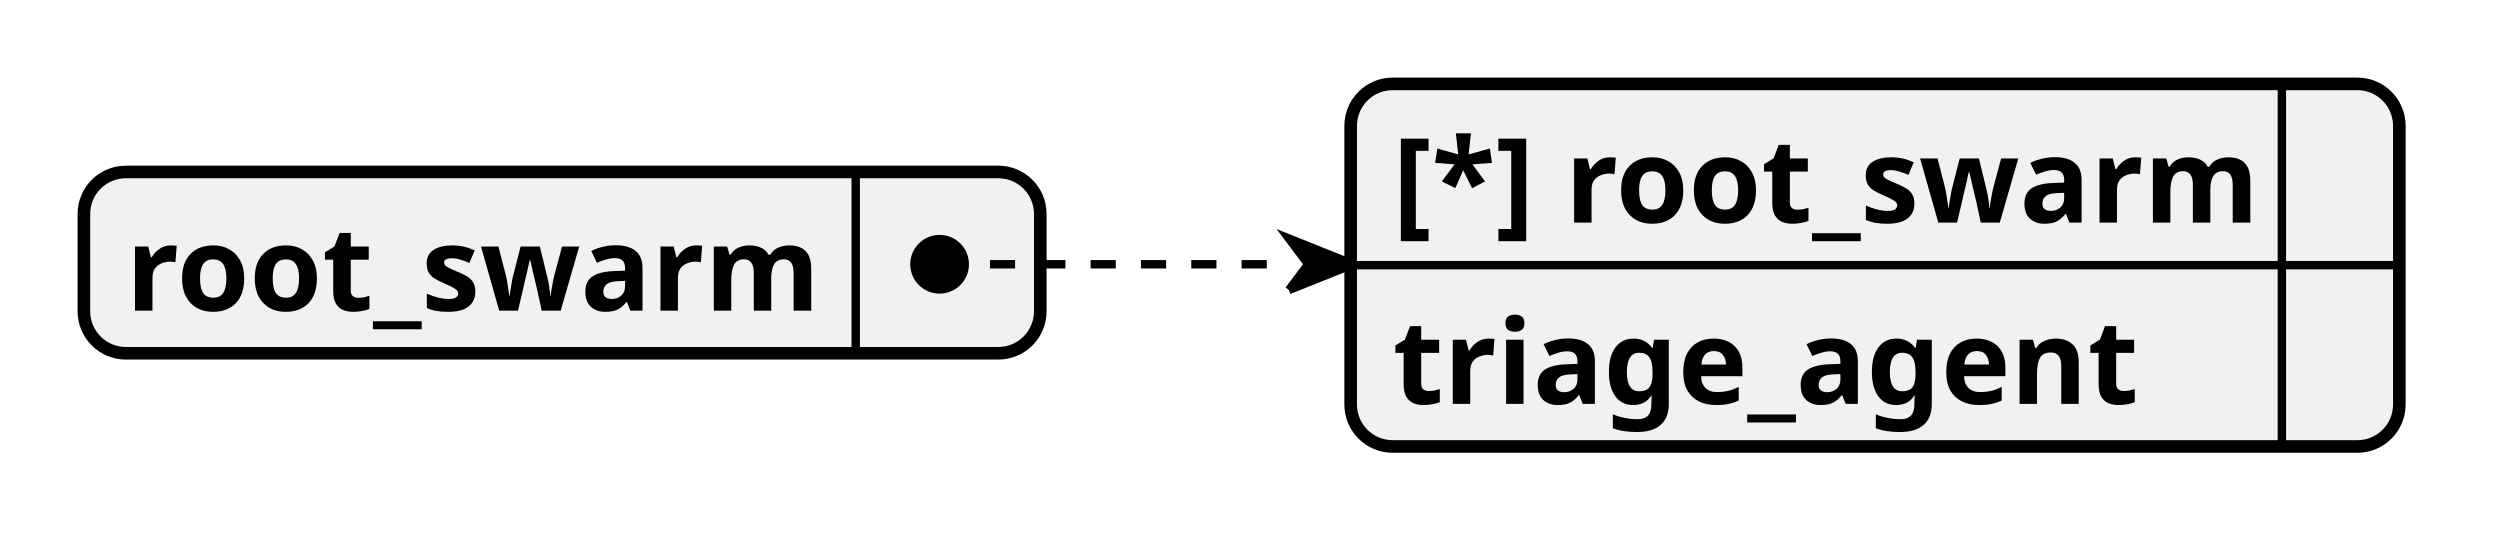
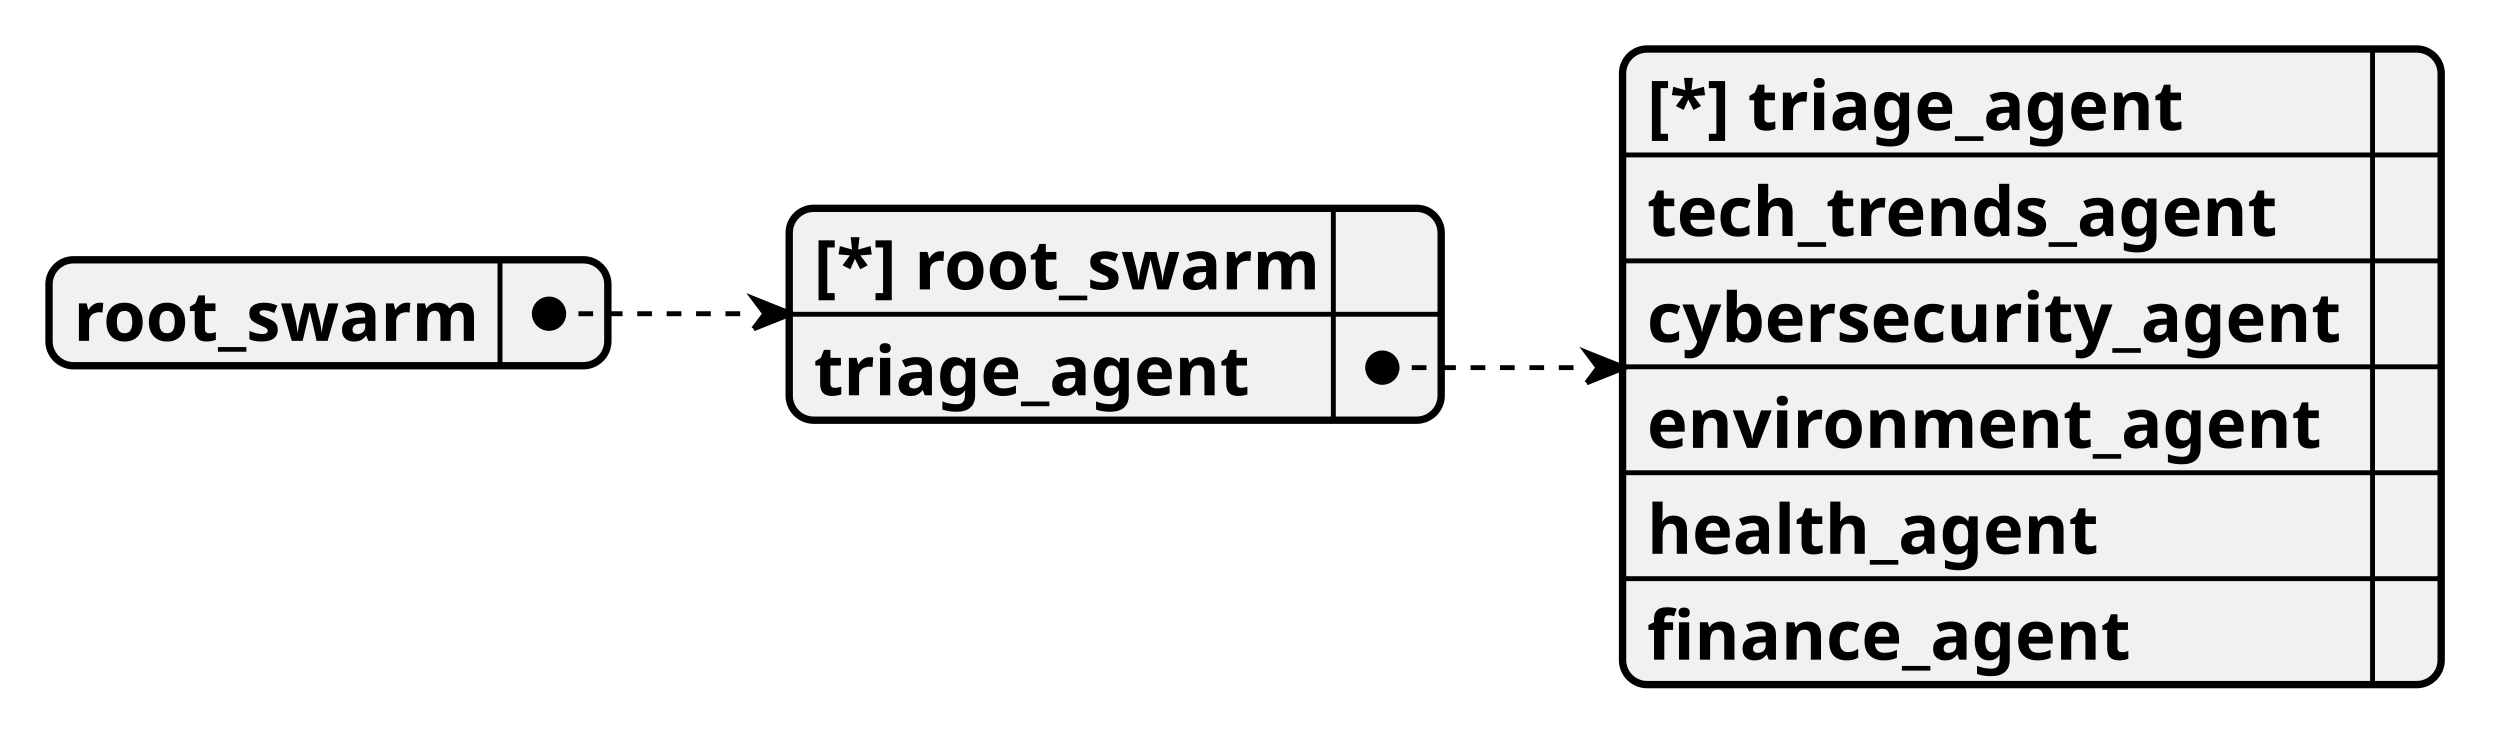
- <svg xmlns="http://www.w3.org/2000/svg" contentStyleType="text/css" height="65px" preserveAspectRatio="none" style="width:298px;height:65px;background:#FFFFFF;" version="1.1" viewBox="0 0 298 65" width="298px" zoomAndPan="magnify">
+ <svg xmlns="http://www.w3.org/2000/svg" contentStyleType="text/css" height="151px" preserveAspectRatio="none" style="width:510px;height:151px;background:#FFFFFF;" version="1.1" viewBox="0 0 510 151" width="510px" zoomAndPan="magnify">
  <defs />
  <g>
-     <rect fill="#F1F1F1" height="21.609" rx="5" ry="5" style="stroke:#F1F1F1;stroke-width:1.5;" width="114" x="10" y="20.5" />
-     <text fill="#000000" font-family="sans-serif" font-size="14" font-weight="bold" lengthAdjust="spacing" textLength="82" x="15" y="37.033">root_swarm</text>
-     <text fill="#000000" font-family="sans-serif" font-size="14" lengthAdjust="spacing" textLength="12" x="107" y="37.033">   </text>
-     <line style="stroke:#000000;stroke-width:1.0;" x1="102" x2="102" y1="20.5" y2="42.109" />
-     <rect fill="none" height="21.609" rx="5" ry="5" style="stroke:#000000;stroke-width:1.5;" width="114" x="10" y="20.5" />
-     <rect fill="#F1F1F1" height="43.219" rx="5" ry="5" style="stroke:#F1F1F1;stroke-width:1.5;" width="125" x="161" y="10" />
-     <text fill="#000000" font-family="sans-serif" font-size="14" font-weight="bold" lengthAdjust="spacing" textLength="101" x="166" y="26.533">[*] root_swarm</text>
-     <text fill="#000000" font-family="sans-serif" font-size="14" lengthAdjust="spacing" textLength="4" x="277" y="26.533"> </text>
-     <line style="stroke:#000000;stroke-width:1.0;" x1="272" x2="272" y1="10" y2="31.609" />
-     <line style="stroke:#000000;stroke-width:1.0;" x1="161" x2="286" y1="31.609" y2="31.609" />
-     <text fill="#000000" font-family="sans-serif" font-size="14" font-weight="bold" lengthAdjust="spacing" textLength="89" x="166" y="48.143">triage_agent</text>
-     <text fill="#000000" font-family="sans-serif" font-size="14" lengthAdjust="spacing" textLength="4" x="277" y="48.143"> </text>
-     <line style="stroke:#000000;stroke-width:1.0;" x1="272" x2="272" y1="31.609" y2="53.219" />
-     <rect fill="none" height="43.219" rx="5" ry="5" style="stroke:#000000;stroke-width:1.5;" width="125" x="161" y="10" />
-     <path d="M112,31.5 L125,31.5 C134.263,31.5 144.019,31.5 153.639,31.5 " fill="none" style="stroke:#000000;stroke-width:1.0;stroke-dasharray:3.0,3.0;" />
-     <path d="M153.639,34.569 L155.941,31.5 L153.639,28.43 L161.313,31.5 L153.639,34.569 " fill="#000000" style="stroke:#000000;stroke-width:1.0;" />
-     <ellipse cx="112" cy="31.5" fill="#000000" rx="3" ry="3" style="stroke:#000000;stroke-width:1.0;" />
+     <rect fill="#F1F1F1" height="21.609" rx="5" ry="5" style="stroke:#F1F1F1;stroke-width:1.5;" width="114" x="10" y="53" />
+     <text fill="#000000" font-family="sans-serif" font-size="14" font-weight="bold" lengthAdjust="spacing" textLength="82" x="15" y="69.533">root_swarm</text>
+     <text fill="#000000" font-family="sans-serif" font-size="14" lengthAdjust="spacing" textLength="12" x="107" y="69.533">   </text>
+     <line style="stroke:#000000;stroke-width:1.0;" x1="102" x2="102" y1="53" y2="74.609" />
+     <rect fill="none" height="21.609" rx="5" ry="5" style="stroke:#000000;stroke-width:1.5;" width="114" x="10" y="53" />
+     <rect fill="#F1F1F1" height="43.219" rx="5" ry="5" style="stroke:#F1F1F1;stroke-width:1.5;" width="133" x="161" y="42.5" />
+     <text fill="#000000" font-family="sans-serif" font-size="14" font-weight="bold" lengthAdjust="spacing" textLength="101" x="166" y="59.033">[*] root_swarm</text>
+     <text fill="#000000" font-family="sans-serif" font-size="14" lengthAdjust="spacing" textLength="4" x="277" y="59.033"> </text>
+     <line style="stroke:#000000;stroke-width:1.0;" x1="272" x2="272" y1="42.5" y2="64.109" />
+     <line style="stroke:#000000;stroke-width:1.0;" x1="161" x2="294" y1="64.109" y2="64.109" />
+     <text fill="#000000" font-family="sans-serif" font-size="14" font-weight="bold" lengthAdjust="spacing" textLength="89" x="166" y="80.643">triage_agent</text>
+     <text fill="#000000" font-family="sans-serif" font-size="14" lengthAdjust="spacing" textLength="12" x="277" y="80.643">   </text>
+     <line style="stroke:#000000;stroke-width:1.0;" x1="272" x2="272" y1="64.109" y2="85.719" />
+     <rect fill="none" height="43.219" rx="5" ry="5" style="stroke:#000000;stroke-width:1.5;" width="133" x="161" y="42.5" />
+     <rect fill="#F1F1F1" height="129.656" rx="5" ry="5" style="stroke:#F1F1F1;stroke-width:1.5;" width="167" x="331" y="10" />
+     <text fill="#000000" font-family="sans-serif" font-size="14" font-weight="bold" lengthAdjust="spacing" textLength="108" x="336" y="26.533">[*] triage_agent</text>
+     <text fill="#000000" font-family="sans-serif" font-size="14" lengthAdjust="spacing" textLength="4" x="489" y="26.533"> </text>
+     <line style="stroke:#000000;stroke-width:1.0;" x1="484" x2="484" y1="10" y2="31.609" />
+     <line style="stroke:#000000;stroke-width:1.0;" x1="331" x2="498" y1="31.609" y2="31.609" />
+     <text fill="#000000" font-family="sans-serif" font-size="14" font-weight="bold" lengthAdjust="spacing" textLength="133" x="336" y="48.143">tech_trends_agent</text>
+     <text fill="#000000" font-family="sans-serif" font-size="14" lengthAdjust="spacing" textLength="4" x="489" y="48.143"> </text>
+     <line style="stroke:#000000;stroke-width:1.0;" x1="484" x2="484" y1="31.609" y2="53.219" />
+     <line style="stroke:#000000;stroke-width:1.0;" x1="331" x2="498" y1="53.219" y2="53.219" />
+     <text fill="#000000" font-family="sans-serif" font-size="14" font-weight="bold" lengthAdjust="spacing" textLength="143" x="336" y="69.752">cybersecurity_agent</text>
+     <text fill="#000000" font-family="sans-serif" font-size="14" lengthAdjust="spacing" textLength="4" x="489" y="69.752"> </text>
+     <line style="stroke:#000000;stroke-width:1.0;" x1="484" x2="484" y1="53.219" y2="74.828" />
+     <line style="stroke:#000000;stroke-width:1.0;" x1="331" x2="498" y1="74.828" y2="74.828" />
+     <text fill="#000000" font-family="sans-serif" font-size="14" font-weight="bold" lengthAdjust="spacing" textLength="138" x="336" y="91.361">environment_agent</text>
+     <text fill="#000000" font-family="sans-serif" font-size="14" lengthAdjust="spacing" textLength="4" x="489" y="91.361"> </text>
+     <line style="stroke:#000000;stroke-width:1.0;" x1="484" x2="484" y1="74.828" y2="96.438" />
+     <line style="stroke:#000000;stroke-width:1.0;" x1="331" x2="498" y1="96.438" y2="96.438" />
+     <text fill="#000000" font-family="sans-serif" font-size="14" font-weight="bold" lengthAdjust="spacing" textLength="92" x="336" y="112.971">health_agent</text>
+     <text fill="#000000" font-family="sans-serif" font-size="14" lengthAdjust="spacing" textLength="4" x="489" y="112.971"> </text>
+     <line style="stroke:#000000;stroke-width:1.0;" x1="484" x2="484" y1="96.438" y2="118.047" />
+     <line style="stroke:#000000;stroke-width:1.0;" x1="331" x2="498" y1="118.047" y2="118.047" />
+     <text fill="#000000" font-family="sans-serif" font-size="14" font-weight="bold" lengthAdjust="spacing" textLength="100" x="336" y="134.58">finance_agent</text>
+     <text fill="#000000" font-family="sans-serif" font-size="14" lengthAdjust="spacing" textLength="4" x="489" y="134.58"> </text>
+     <line style="stroke:#000000;stroke-width:1.0;" x1="484" x2="484" y1="118.047" y2="139.656" />
+     <rect fill="none" height="129.656" rx="5" ry="5" style="stroke:#000000;stroke-width:1.5;" width="167" x="331" y="10" />
+     <path d="M282,75 L295,75 C304.292,75 313.992,75 323.67,75 " fill="none" style="stroke:#000000;stroke-width:1.0;stroke-dasharray:3.0,3.0;" />
+     <path d="M323.67,78.1 L325.995,75 L323.67,71.9 L331.419,75 L323.67,78.1 " fill="#000000" style="stroke:#000000;stroke-width:1.0;" />
+     <ellipse cx="282" cy="75" fill="#000000" rx="3" ry="3" style="stroke:#000000;stroke-width:1.0;" />
+     <path d="M112,64 L125,64 C134.292,64 144.06,64 153.719,64 " fill="none" style="stroke:#000000;stroke-width:1.0;stroke-dasharray:3.0,3.0;" />
+     <path d="M153.719,67.085 L156.032,64 L153.719,60.915 L161.43,64 L153.719,67.085 " fill="#000000" style="stroke:#000000;stroke-width:1.0;" />
+     <ellipse cx="112" cy="64" fill="#000000" rx="3" ry="3" style="stroke:#000000;stroke-width:1.0;" />
  </g>
</svg>
